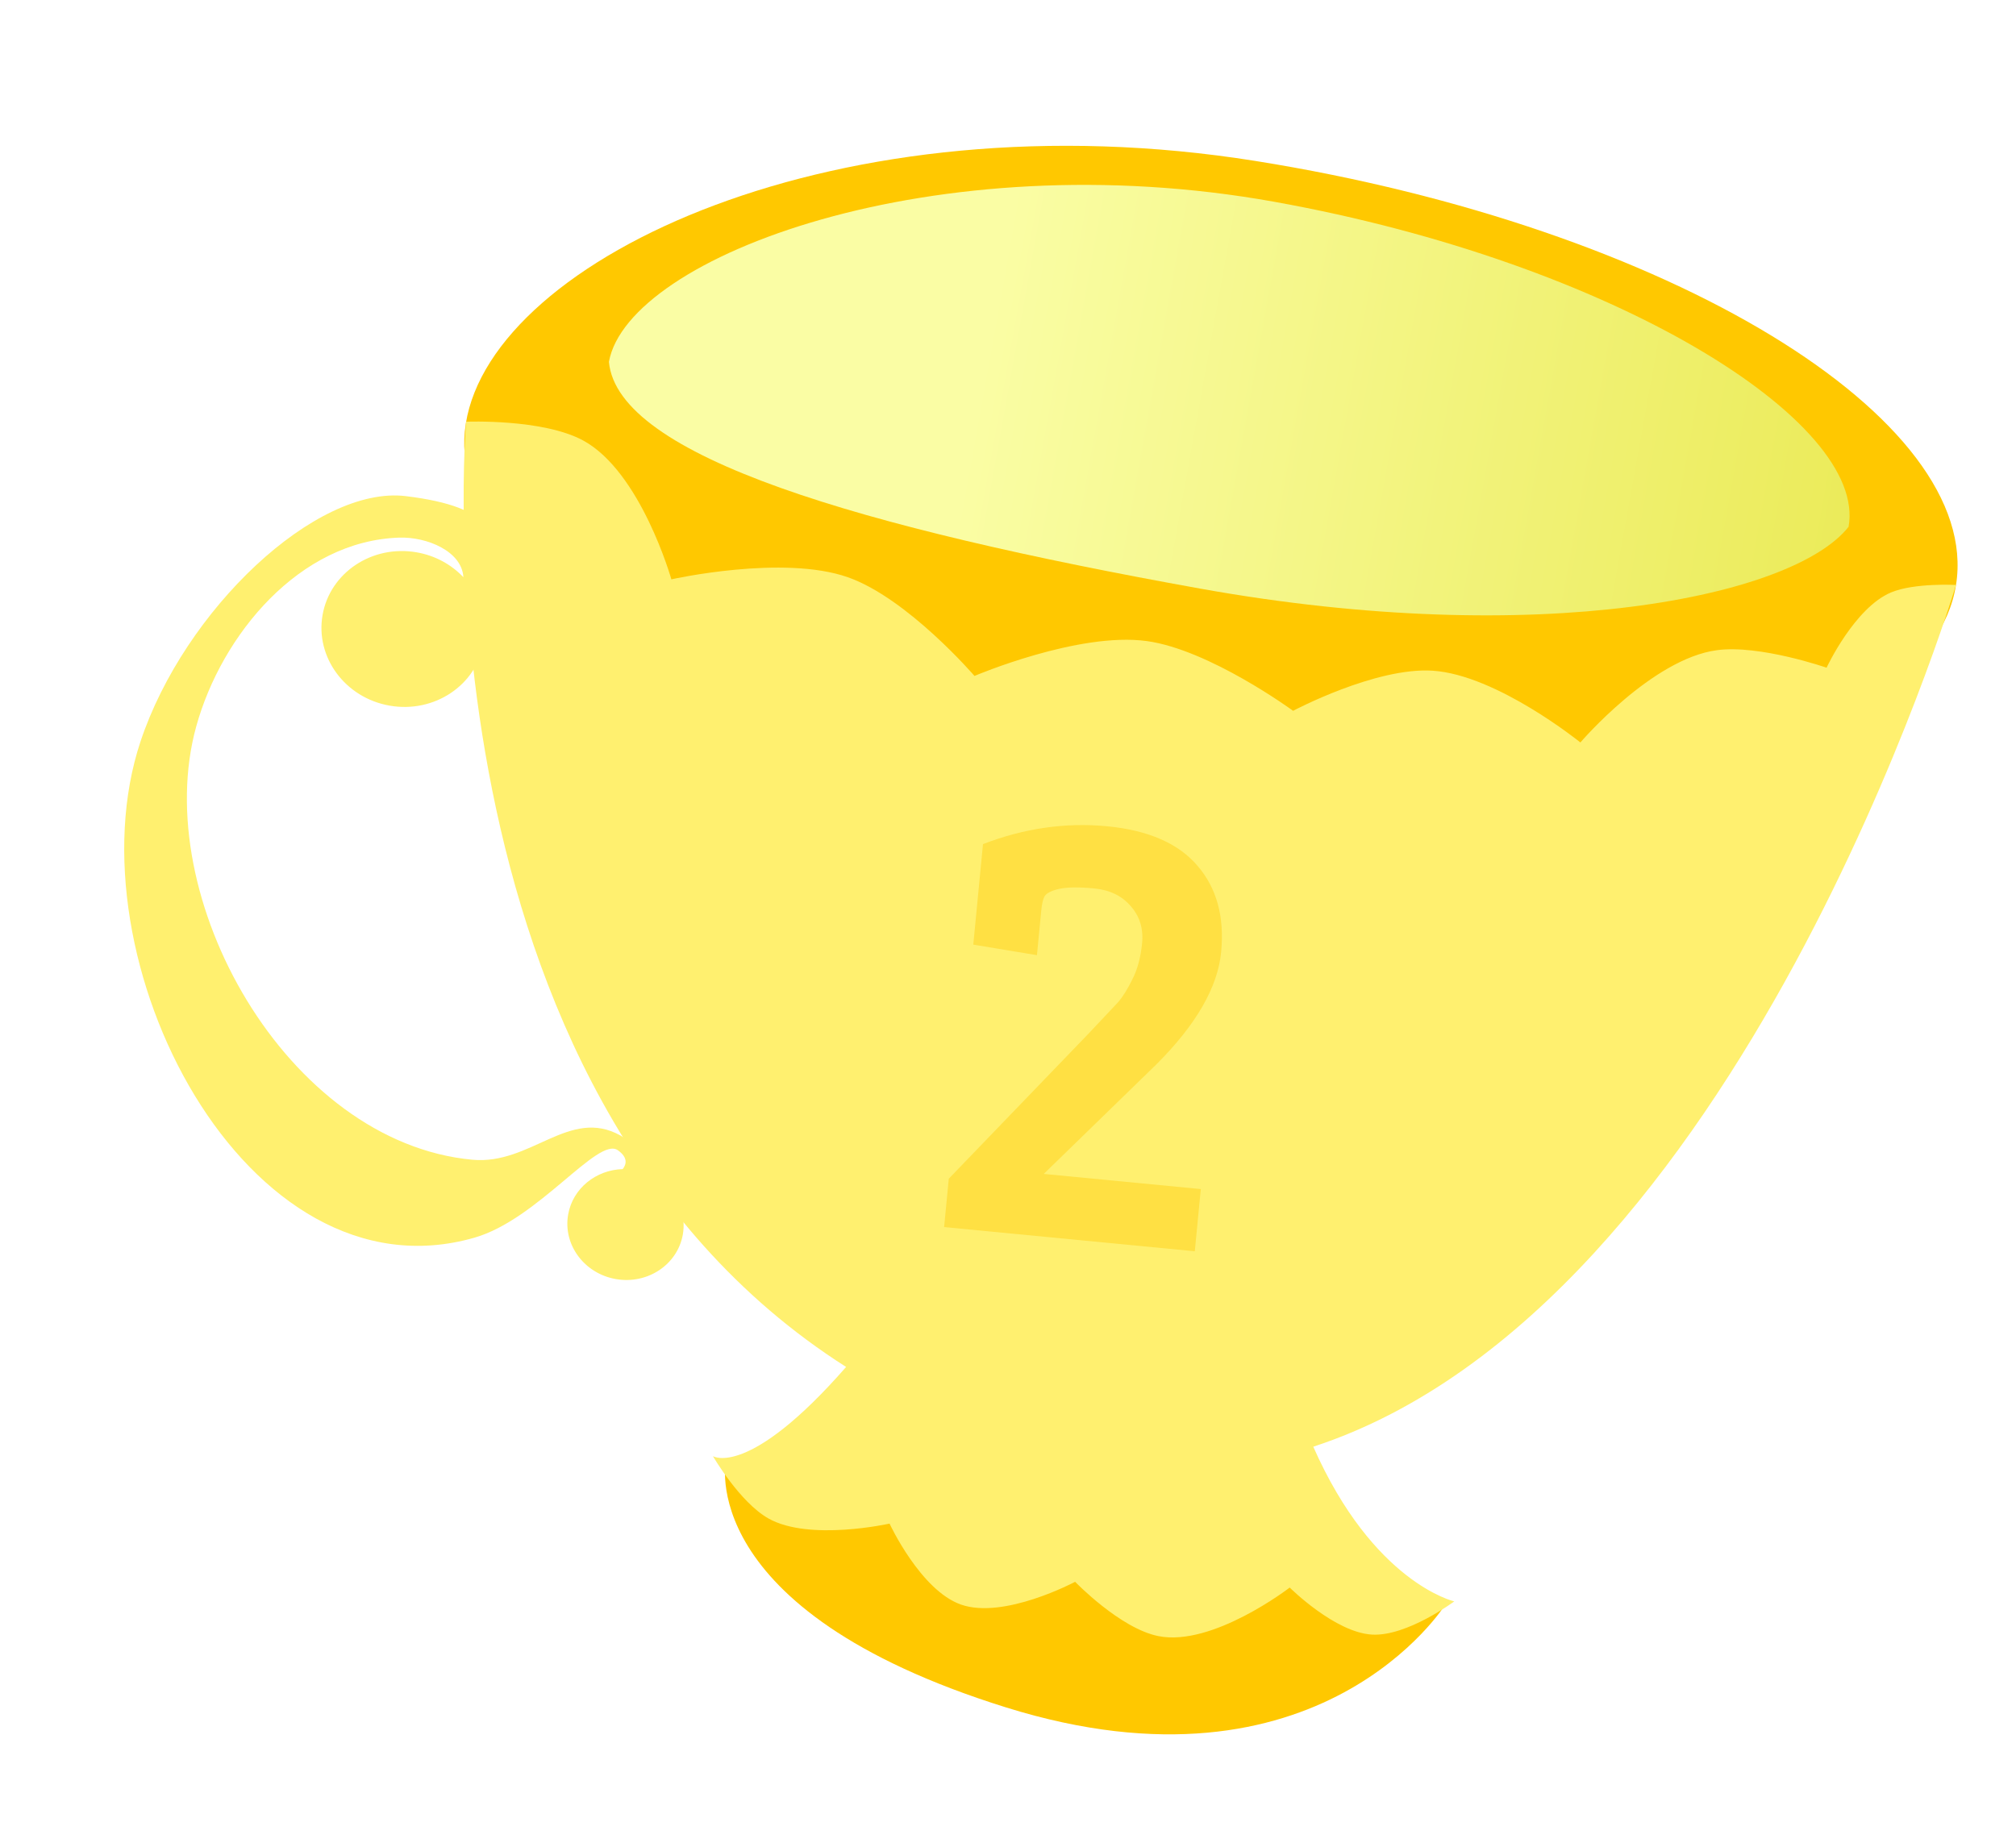
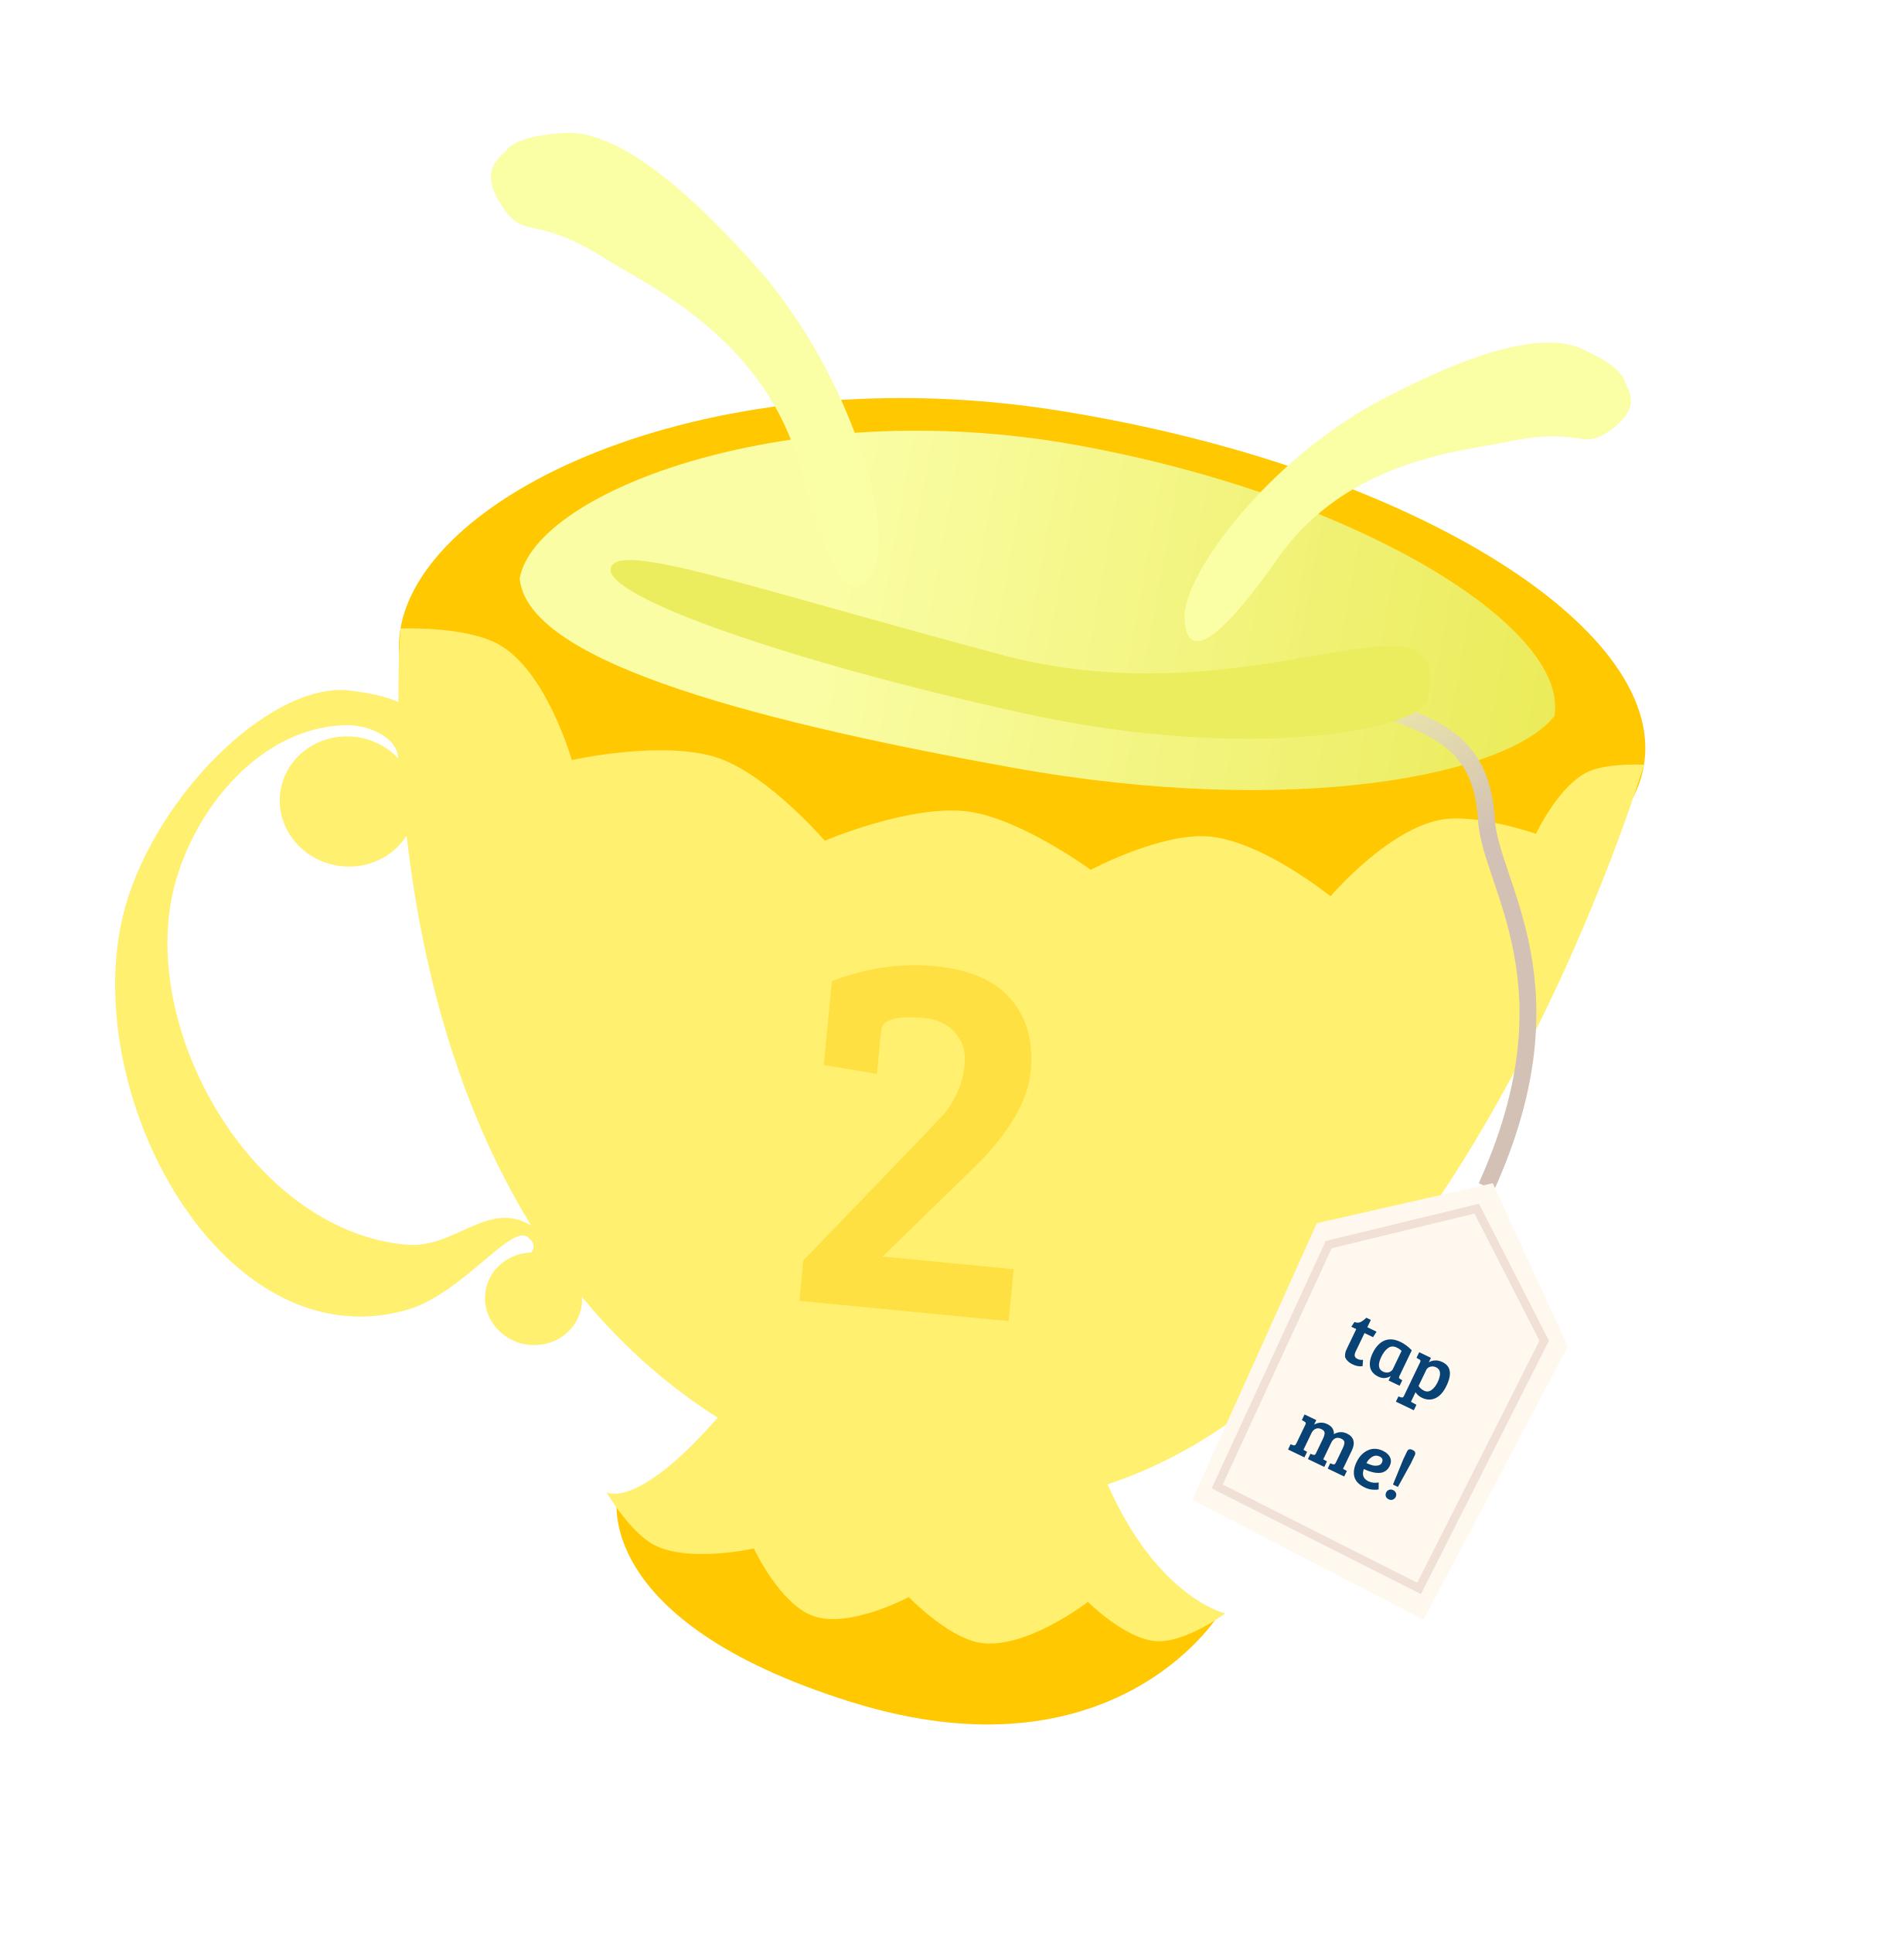
- <svg xmlns="http://www.w3.org/2000/svg" width="175" height="160" viewBox="0 0 175 160" fill="none">
-   <path d="M40.437 36.768C38.131 51.192 64.631 60.453 100.635 66.209C136.638 71.964 167.487 65.214 169.793 50.79C172.099 36.367 144.989 19.732 108.985 13.976C72.981 8.22 42.743 22.344 40.437 36.768Z" fill="#FFC800" />
-   <path d="M52.858 31.418C53.606 39.641 74.75 45.813 104.159 51.102C133.569 56.39 155.676 51.834 160.467 45.739C162.116 36.566 140.034 22.81 110.625 17.521C81.215 12.233 54.507 22.245 52.858 31.418Z" fill="url(#paint0_linear_9197_475)" />
-   <path d="M63.024 126.713L125.471 139.307C125.471 139.307 114.593 156.76 87.325 148.247C60.056 139.735 63.024 126.713 63.024 126.713Z" fill="#FFC800" />
-   <path d="M169.79 50.789C169.79 50.789 166.178 50.592 164.156 51.437C160.985 52.763 158.557 57.973 158.557 57.973C158.557 57.973 152.755 55.958 149.04 56.452C143.404 57.2 137.214 64.432 137.186 64.465C137.186 64.465 129.936 58.592 124.355 58.233C119.402 57.916 112.248 61.717 112.248 61.717C112.192 61.676 104.995 56.413 99.553 55.662C93.629 54.845 84.649 58.664 84.591 58.689C84.591 58.689 78.787 51.943 73.598 50.119C67.976 48.143 58.352 50.285 58.279 50.302C58.262 50.242 55.616 40.947 50.609 38.239C47.098 36.34 40.458 36.616 40.458 36.616C40.458 36.616 35.512 94.549 73.447 118.686C64.964 128.39 61.886 126.431 61.886 126.431C61.886 126.431 64.208 130.44 66.714 131.847C70.273 133.847 77.217 132.288 77.217 132.288C77.228 132.311 79.904 138.078 83.414 139.317C87.145 140.633 93.3 137.355 93.327 137.341C93.347 137.362 97.225 141.383 100.544 142.055C105.257 143.009 111.954 137.841 111.954 137.841C111.99 137.877 115.892 141.752 119.109 141.926C122.138 142.09 126.212 139.061 126.239 139.041C126.173 139.026 119.209 137.404 113.999 125.611C151.081 113.493 169.79 50.789 169.79 50.789Z" fill="#FFF06F" />
-   <path d="M81.955 106.542L82.36 102.342L94.534 89.701C95.802 88.355 96.64 87.464 97.049 87.026C97.462 86.552 97.874 85.895 98.285 85.054C98.737 84.18 99.022 83.125 99.141 81.888C99.264 80.616 98.928 79.538 98.132 78.653C97.373 77.773 96.321 77.268 94.976 77.138C93.667 77.012 92.656 77.024 91.945 77.176C91.269 77.331 90.845 77.547 90.671 77.823C90.537 78.067 90.443 78.48 90.386 79.062L90.013 82.934L84.487 82.016L85.329 73.29C88.911 71.911 92.502 71.395 96.102 71.742C99.701 72.089 102.324 73.242 103.97 75.198C105.62 77.119 106.297 79.606 106.002 82.661C105.708 85.715 103.834 88.965 100.383 92.412L90.602 101.927L104.236 103.242L103.715 108.642L81.955 106.542Z" fill="#FFC800" fill-opacity="0.4" />
-   <path d="M44.262 50.86C43.213 46.459 43.034 44.035 35.236 43.078C27.437 42.12 16 52.95 12.197 64.38C5.929 83.22 21.364 113.178 41.199 107.458C46.731 105.863 51.908 98.645 53.633 99.871C54.513 100.496 54.388 101.083 54.055 101.508C51.733 101.577 49.719 103.18 49.319 105.449C48.856 108.065 50.71 110.576 53.459 111.057C56.208 111.538 58.811 109.807 59.273 107.192C59.546 105.642 59.006 104.129 57.949 103.053C57.218 101.893 55.601 99.562 53.859 98.591C49.421 96.116 46.095 101.166 41.006 100.695C24.912 99.207 12.925 77.894 17.038 63.059C19.248 55.091 25.999 46.955 34.66 46.679C37.041 46.603 40.094 47.849 40.224 50.116C39.193 49.027 37.794 48.24 36.173 47.957C32.309 47.28 28.651 49.712 28.002 53.388C27.353 57.064 29.959 60.592 33.822 61.268C37.684 61.944 41.343 59.513 41.992 55.837C42.064 55.43 42.094 55.025 42.089 54.626C43.856 57.005 46.585 58.94 48.964 58.719C52.573 58.383 45.07 54.25 44.262 50.86Z" fill="#FFF06F" />
+ <svg xmlns="http://www.w3.org/2000/svg" width="198" height="201" viewBox="0 0 198 201" fill="none">
+   <path d="M41.628 65.498C39.322 79.921 65.823 89.182 101.826 94.938C137.83 100.694 168.679 93.944 170.985 79.52C173.29 65.097 146.18 48.461 110.176 42.706C74.173 36.95 43.934 51.074 41.628 65.498Z" fill="#FFC800" />
+   <path d="M54.049 60.148C54.797 68.371 75.941 74.543 105.351 79.831C134.76 85.12 156.867 80.563 161.658 74.469C163.308 65.295 141.226 51.539 111.816 46.251C82.407 40.963 55.699 50.974 54.049 60.148Z" fill="url(#paint0_linear_9686_939)" />
+   <path d="M64.215 155.442L126.662 168.036C126.662 168.036 115.785 185.489 88.516 176.977C61.247 168.465 64.215 155.442 64.215 155.442Z" fill="#FFC800" />
+   <path d="M170.982 79.52C170.982 79.52 167.37 79.323 165.347 80.168C162.177 81.493 159.748 86.704 159.748 86.704C159.748 86.704 153.947 84.689 150.231 85.182C144.596 85.931 138.406 93.162 138.377 93.196C138.377 93.196 131.127 87.323 125.547 86.964C120.594 86.646 113.44 90.447 113.44 90.447C113.384 90.406 106.187 85.144 100.744 84.393C94.821 83.576 85.841 87.395 85.783 87.419C85.783 87.419 79.978 80.674 74.79 78.85C69.168 76.874 59.544 79.016 59.47 79.032C59.453 78.973 56.807 69.677 51.801 66.969C48.29 65.07 41.65 65.347 41.65 65.347C41.65 65.347 36.703 123.279 74.638 147.416C66.155 157.12 63.078 155.162 63.078 155.162C63.078 155.162 65.4 159.17 67.906 160.578C71.465 162.577 78.409 161.019 78.409 161.019C78.433 161.07 81.104 166.811 84.605 168.047C88.344 169.367 94.519 166.071 94.519 166.071C94.519 166.071 98.408 170.112 101.736 170.786C106.428 171.736 113.085 166.618 113.145 166.572C113.145 166.572 117.069 170.482 120.3 170.657C123.325 170.82 127.39 167.801 127.43 167.772C127.37 167.758 120.403 166.139 115.191 154.341C152.273 142.224 170.982 79.52 170.982 79.52Z" fill="#FFF06F" />
+   <path d="M83.146 135.272L83.551 131.073L95.725 118.431C96.993 117.086 97.831 116.194 98.24 115.757C98.653 115.283 99.065 114.625 99.476 113.784C99.928 112.91 100.213 111.855 100.332 110.619C100.455 109.347 100.119 108.268 99.323 107.384C98.564 106.504 97.512 105.998 96.167 105.869C94.858 105.742 93.847 105.755 93.136 105.906C92.46 106.061 92.036 106.277 91.862 106.554C91.728 106.798 91.634 107.211 91.578 107.793L91.204 111.665L85.678 110.746L86.52 102.02C90.102 100.641 93.694 100.125 97.293 100.473C100.892 100.82 103.515 101.972 105.161 103.929C106.811 105.85 107.488 108.337 107.193 111.391C106.899 114.445 105.025 117.696 101.574 121.142L91.793 130.657L105.427 131.973L104.906 137.372L83.146 135.272Z" fill="#FFC800" fill-opacity="0.4" />
+   <path fill-rule="evenodd" clip-rule="evenodd" d="M45.454 79.588C44.406 75.187 44.227 72.764 36.428 71.806C28.629 70.849 17.192 81.678 13.389 93.108C7.121 111.948 22.557 141.906 42.391 136.186C47.924 134.591 53.1 127.373 54.825 128.598C55.707 129.225 55.58 129.812 55.246 130.237C52.925 130.306 50.912 131.909 50.511 134.178C50.049 136.794 51.903 139.305 54.651 139.786C57.4 140.267 60.003 138.536 60.465 135.921C60.739 134.371 60.2 132.857 59.142 131.781C58.411 130.621 56.794 128.29 55.051 127.319C50.613 124.844 47.288 129.894 42.199 129.423C26.105 127.935 14.117 106.623 18.231 91.787C20.44 83.82 27.191 75.683 35.852 75.407C38.234 75.331 41.287 76.577 41.416 78.845C40.386 77.756 38.986 76.969 37.365 76.686C33.502 76.009 29.843 78.441 29.194 82.117C28.545 85.793 31.151 89.321 35.014 89.997C38.877 90.673 42.535 88.242 43.185 84.566C43.257 84.159 43.287 83.753 43.282 83.353C45.049 85.733 47.777 87.668 50.157 87.447C53.766 87.111 46.262 82.978 45.454 79.588Z" fill="#FFF06F" />
+   <path d="M145.346 74.232C150.744 76.161 154.194 78.432 154.593 85.232C154.993 92.032 164.108 102.39 154.594 123.397" stroke="url(#paint1_linear_9686_939)" stroke-width="1.75" />
+   <path d="M163.065 140.014L155.26 123.033L136.957 127.19L123.999 155.961L148.051 168.428L163.065 140.014Z" fill="#FFF8EE" />
+   <path d="M160.604 139.413L153.589 125.682L138.192 129.419L126.597 154.566L147.592 165.171L160.604 139.413Z" stroke="#F0E0D6" stroke-width="0.877" />
+   <path d="M142.106 137.022L142.575 137.247L142.208 138.012L143.168 138.474L142.804 139.046L141.916 138.619L141.004 140.518C140.902 140.73 140.869 140.898 140.904 141.021C140.942 141.14 141.04 141.238 141.199 141.314C141.363 141.393 141.551 141.421 141.763 141.398L141.713 142.059C141.391 142.111 141.045 142.049 140.674 141.871C140.457 141.767 140.288 141.65 140.167 141.52C140.043 141.396 139.961 141.282 139.921 141.18C139.882 141.078 139.874 140.953 139.898 140.804C139.922 140.656 139.948 140.544 139.978 140.47C140.01 140.391 140.061 140.279 140.131 140.134L141.057 138.206L140.544 137.96L140.87 137.467C141.105 137.557 141.314 137.56 141.497 137.475C141.682 137.387 141.885 137.235 142.106 137.022ZM146.832 140.411L145.541 143.098C145.504 143.175 145.491 143.234 145.501 143.274C145.516 143.317 145.556 143.357 145.621 143.394L145.845 143.519L145.568 144.097L144.42 143.546L144.621 143.127L144.603 143.109C144.195 143.34 143.782 143.355 143.364 143.154C142.872 142.918 142.584 142.587 142.499 142.161C142.413 141.734 142.501 141.249 142.762 140.705C143.077 140.05 143.481 139.617 143.974 139.403C144.468 139.19 145.032 139.236 145.668 139.541C146.077 139.738 146.465 140.028 146.832 140.411ZM144.87 142.349L145.768 140.478C145.664 140.351 145.493 140.231 145.258 140.117C144.935 139.963 144.639 139.98 144.37 140.171C144.1 140.362 143.863 140.671 143.657 141.1C143.282 141.879 143.345 142.39 143.846 142.63C144.058 142.732 144.261 142.753 144.456 142.692C144.653 142.627 144.791 142.512 144.87 142.349ZM146.015 145.156L147.694 141.661C147.734 141.579 147.746 141.517 147.731 141.474C147.723 141.429 147.685 141.39 147.618 141.358L147.325 141.191L147.606 140.606L148.826 141.192L148.601 141.661C148.747 141.554 148.95 141.489 149.21 141.465C149.47 141.442 149.74 141.498 150.019 141.632C150.891 142.05 151.033 142.871 150.445 144.094C150.133 144.744 149.752 145.174 149.301 145.384C148.851 145.594 148.382 145.582 147.896 145.349C147.607 145.21 147.383 145.017 147.224 144.768L146.745 145.765L147.316 146.075L147.042 146.645L145.179 145.75L145.443 145.201L145.691 145.294C145.768 145.319 145.832 145.323 145.882 145.305C145.929 145.293 145.974 145.243 146.015 145.156ZM149.515 143.736C149.901 142.932 149.851 142.413 149.365 142.18C149.163 142.082 148.96 142.062 148.755 142.118C148.558 142.171 148.418 142.282 148.337 142.45L147.54 144.111C147.665 144.319 147.857 144.486 148.117 144.611C148.382 144.738 148.637 144.712 148.883 144.534C149.133 144.358 149.344 144.092 149.515 143.736ZM135.398 147.665L135.679 147.08L136.899 147.666L136.674 148.135C137.128 147.88 137.589 147.864 138.056 148.088C138.528 148.315 138.753 148.66 138.732 149.124C139.186 148.868 139.645 148.851 140.107 149.073C140.454 149.24 140.67 149.474 140.756 149.776C140.844 150.073 140.788 150.431 140.587 150.85L139.681 152.735L140.082 152.954L139.805 153.532L138.086 152.707L138.35 152.158L138.599 152.251C138.675 152.276 138.735 152.281 138.778 152.266C138.828 152.248 138.875 152.2 138.919 152.12L139.637 150.625C139.764 150.36 139.827 150.15 139.824 149.995C139.829 149.837 139.72 149.705 139.499 149.599C139.278 149.493 139.074 149.478 138.889 149.555C138.709 149.634 138.564 149.787 138.456 150.013L137.623 151.746L138.01 151.959L137.732 152.537L136.028 151.718L136.292 151.169L136.541 151.262C136.617 151.287 136.68 151.293 136.727 151.28C136.777 151.263 136.823 151.211 136.864 151.124L137.579 149.637C137.706 149.372 137.769 149.162 137.766 149.007C137.771 148.849 137.66 148.716 137.434 148.607C137.212 148.501 137.01 148.489 136.828 148.574C136.645 148.658 136.504 148.803 136.405 149.01L135.565 150.758L135.945 150.967L135.667 151.544L133.963 150.726L134.227 150.177L134.475 150.27C134.552 150.295 134.614 150.301 134.662 150.288C134.712 150.271 134.758 150.219 134.799 150.132L134.806 150.136L135.764 148.143C135.803 148.061 135.815 147.998 135.8 147.956C135.792 147.91 135.756 147.869 135.691 147.832L135.398 147.665ZM143.842 150.868C144.203 151.041 144.447 151.268 144.573 151.548C144.702 151.823 144.689 152.119 144.537 152.437C144.435 152.649 144.299 152.814 144.129 152.934C143.961 153.049 143.788 153.12 143.609 153.147C143.431 153.173 143.231 153.169 143.011 153.135C142.642 153.076 142.255 152.949 141.851 152.755C141.743 153.017 141.723 153.262 141.791 153.491C141.861 153.714 142.046 153.898 142.344 154.041C142.643 154.184 142.992 154.222 143.392 154.153L143.386 154.87C143.248 154.91 143.041 154.921 142.766 154.901C142.496 154.884 142.214 154.805 141.921 154.664C141.333 154.382 140.98 154.014 140.86 153.559C140.743 153.1 140.821 152.586 141.094 152.018C141.367 151.45 141.752 151.049 142.25 150.814C142.748 150.579 143.279 150.597 143.842 150.868ZM142.715 152.362C142.91 152.414 143.107 152.422 143.307 152.388C143.509 152.349 143.647 152.255 143.718 152.106C143.859 151.812 143.785 151.596 143.497 151.457C143.227 151.328 142.968 151.336 142.719 151.484C142.473 151.626 142.271 151.843 142.113 152.135C142.328 152.232 142.528 152.307 142.715 152.362ZM145.934 151.775L146.346 150.915C146.455 150.689 146.644 150.641 146.914 150.77C147.183 150.9 147.262 151.082 147.148 151.318L146.742 152.163L145.387 154.614L144.875 154.368L145.934 151.775ZM144.43 155.905C144.28 155.833 144.182 155.73 144.134 155.594C144.092 155.461 144.103 155.327 144.167 155.192C144.232 155.057 144.332 154.966 144.468 154.919C144.605 154.866 144.747 154.875 144.891 154.944C145.04 155.016 145.139 155.12 145.186 155.255C145.236 155.386 145.229 155.518 145.164 155.653C145.099 155.788 144.998 155.881 144.86 155.934C144.727 155.988 144.584 155.979 144.43 155.905Z" fill="#094375" />
+   <path d="M148.446 72.795C147.797 75.73 130.383 79.461 106.176 74.109C81.968 68.756 62.87 62.038 63.519 59.103C64.168 56.169 77.702 61.028 104.228 68.105C130.755 75.183 151.409 59.393 148.446 72.795Z" fill="#ECEC5F" />
+   <path d="M156.466 45.999C152.245 46.9 140.132 47.753 132.923 58.029C127.191 66.199 123.491 69.14 123.194 64.418C122.896 59.696 132.268 47.461 143.838 41.486C149.555 38.533 159.301 33.846 164.621 36.32C166.719 37.295 168.586 38.357 169.028 39.77C169.246 40.468 170.875 42.251 167.594 44.657C164.313 47.063 164.816 44.215 156.466 45.999Z" fill="#FAFEA5" />
+   <path d="M63.292 27.096C67.356 29.67 79.687 35.243 83.25 48.77C86.084 59.525 88.814 64.028 90.951 59.207C93.087 54.387 88.019 37.977 78.235 27.26C73.401 21.965 65.026 13.298 58.509 13.828C55.939 14.037 53.577 14.425 52.569 15.731C52.071 16.377 49.68 17.61 52.179 21.393C54.679 25.176 55.254 22.005 63.292 27.096Z" fill="#FAFEA5" />
  <defs>
-     <linearGradient id="paint0_linear_9197_475" x1="54.062" y1="24.722" x2="160.795" y2="43.914" gradientUnits="userSpaceOnUse">
+     <linearGradient id="paint0_linear_9686_939" x1="55.253" y1="53.452" x2="161.986" y2="72.644" gradientUnits="userSpaceOnUse">
      <stop offset="0.295" stop-color="#FAFDA4" />
      <stop offset="1" stop-color="#EBEB5A" />
    </linearGradient>
+     <linearGradient id="paint1_linear_9686_939" x1="133.391" y1="66.554" x2="176.177" y2="142.512" gradientUnits="userSpaceOnUse">
+       <stop stop-color="#FBFEA4" />
+       <stop offset="0.322" stop-color="#D2C1B4" />
+     </linearGradient>
  </defs>
</svg>
